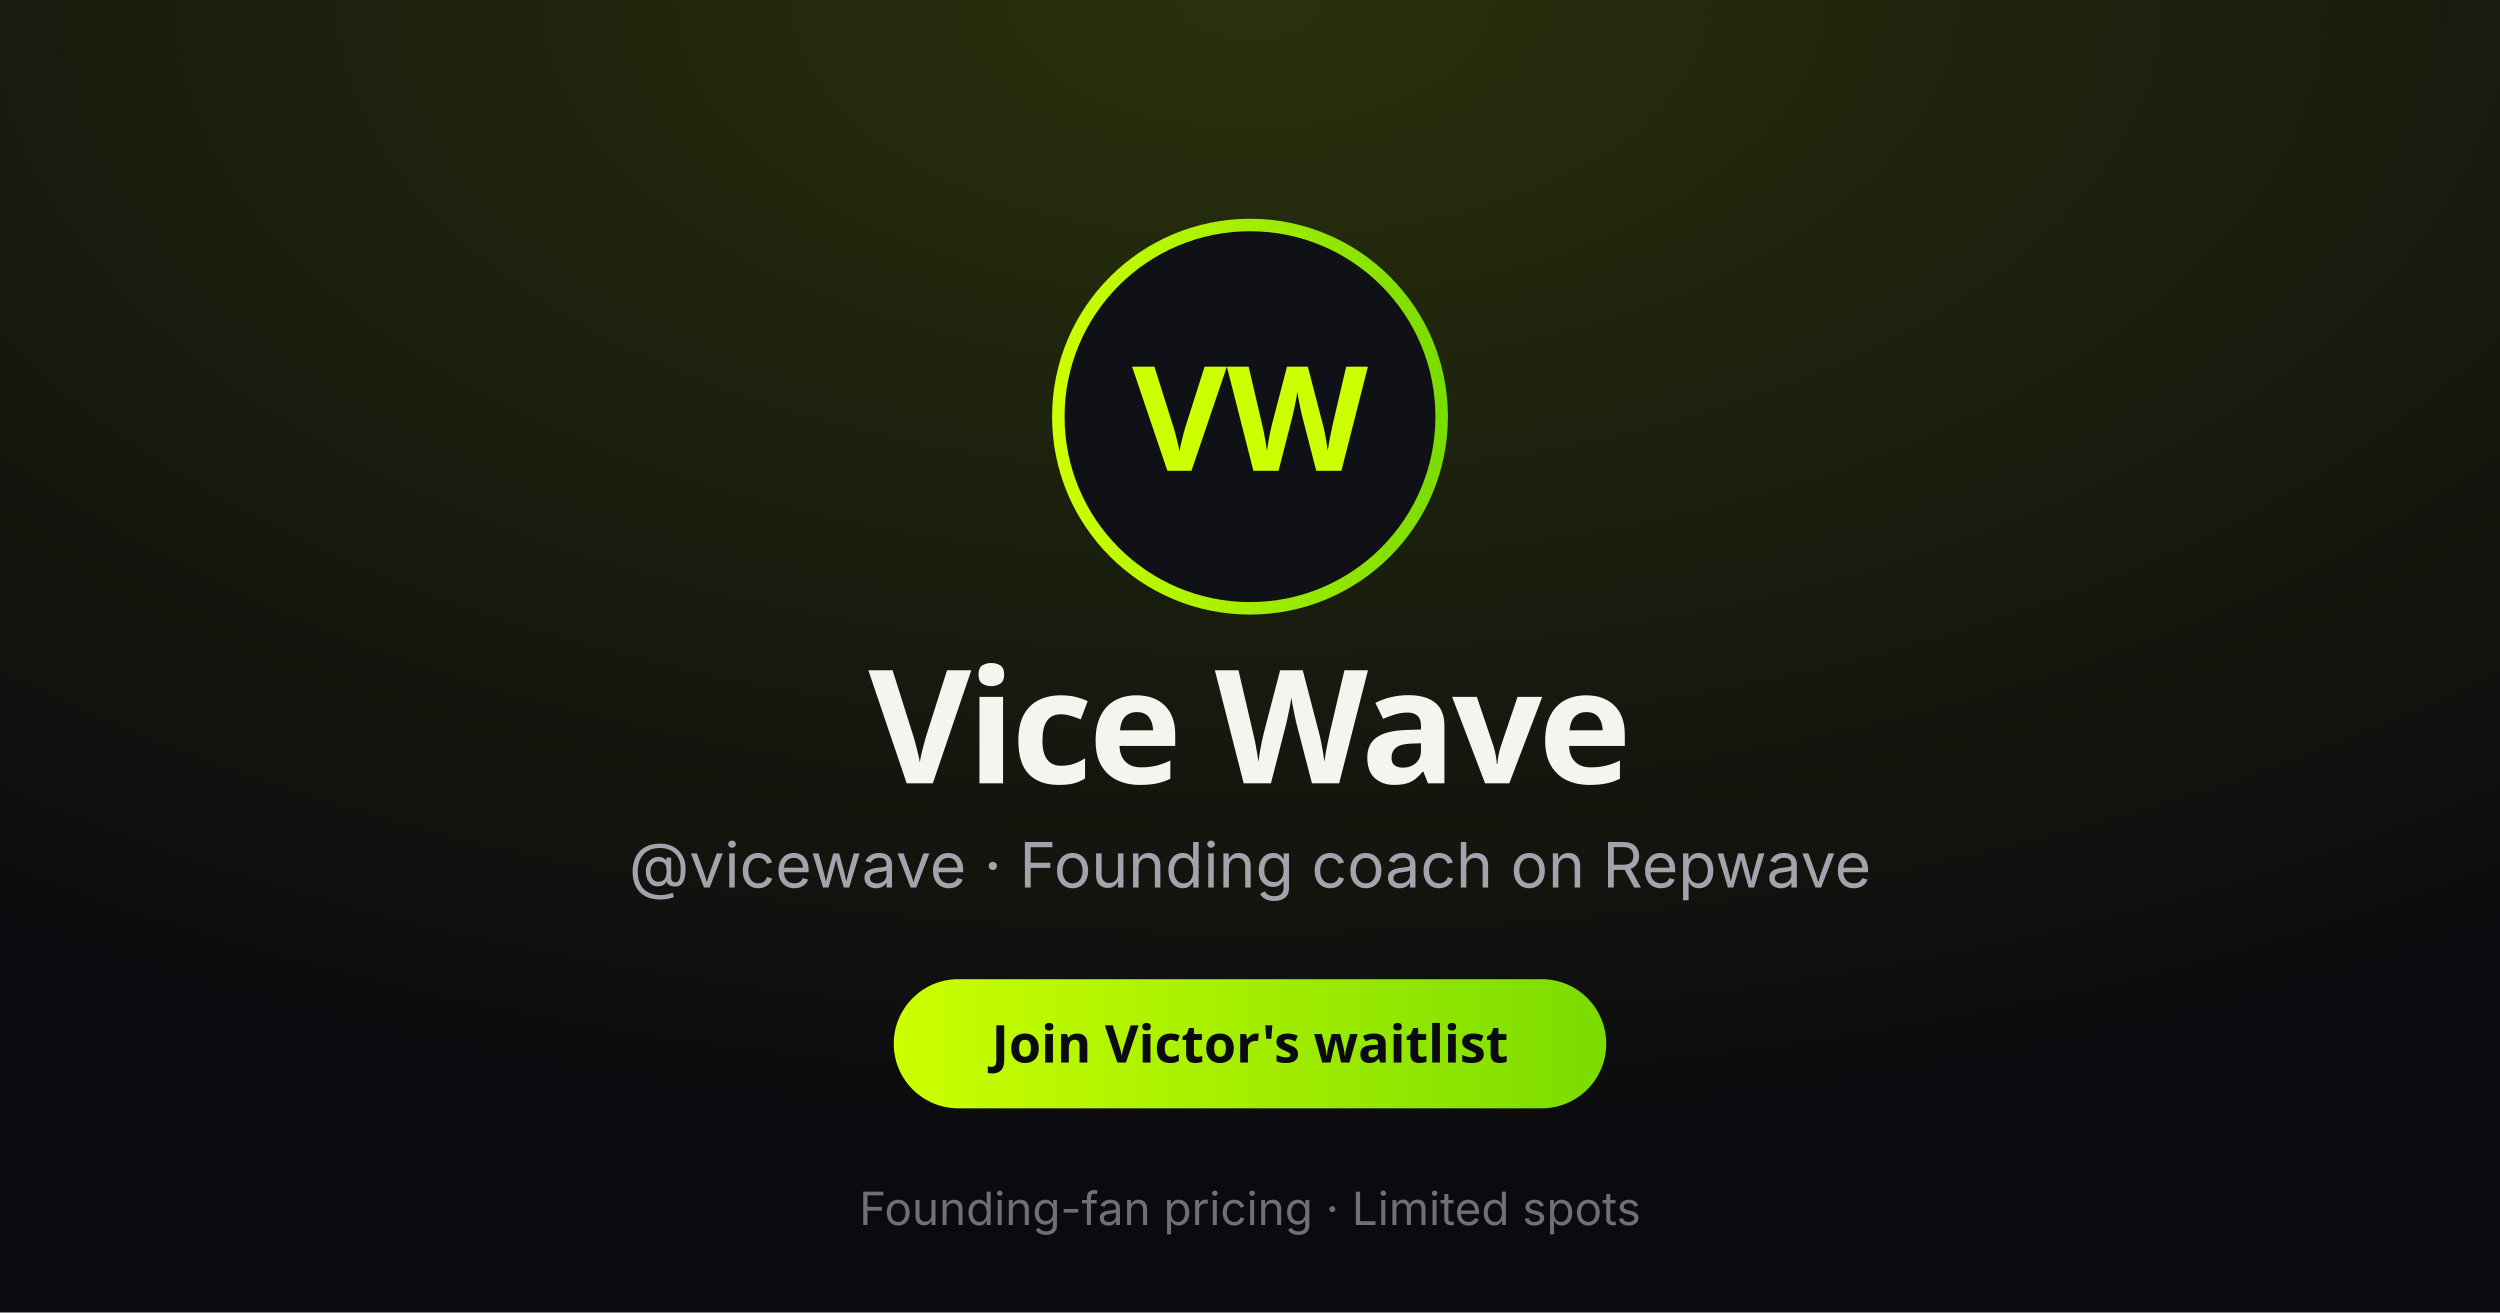
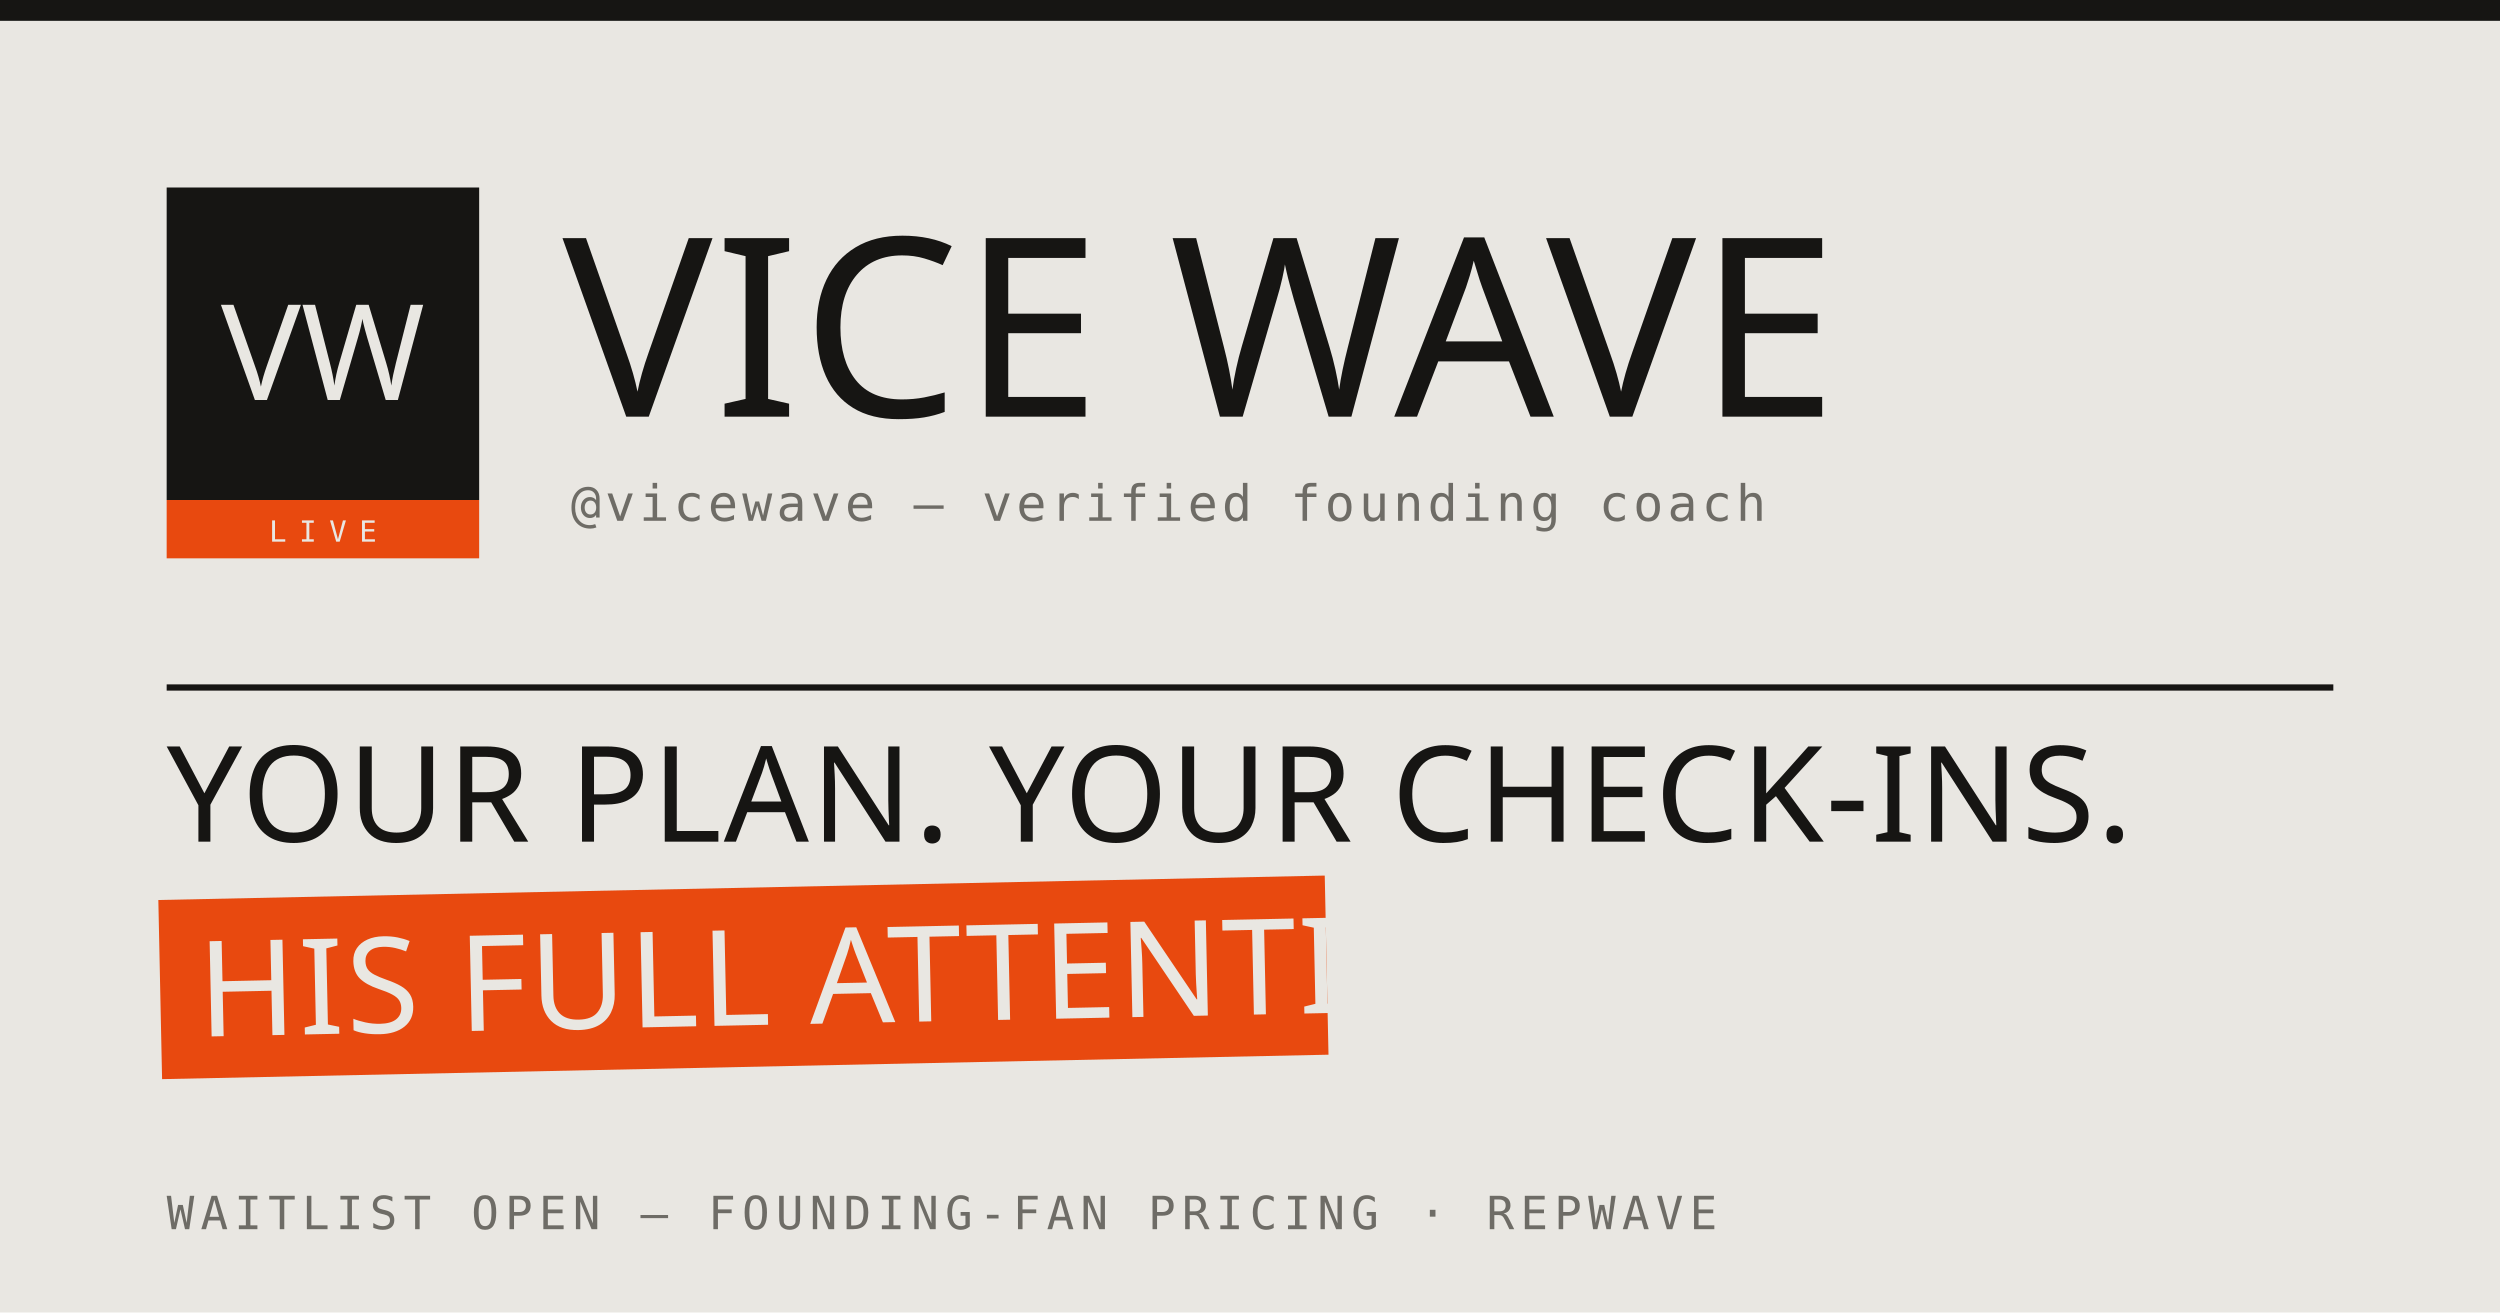
<svg xmlns="http://www.w3.org/2000/svg" viewBox="0 0 1200 630" width="1200" height="630">
-   <defs>
-     <linearGradient id="volt" x1="0" y1="0" x2="1" y2="0">
-       <stop offset="0" stop-color="#ccff00" />
-       <stop offset="1" stop-color="#7bdc00" />
-     </linearGradient>
-     <radialGradient id="glow" cx="0.5" cy="0" r="0.9">
-       <stop offset="0" stop-color="#ccff00" stop-opacity="0.16" />
-       <stop offset="1" stop-color="#ccff00" stop-opacity="0" />
-     </radialGradient>
-   </defs>
-   <rect width="1200" height="630" fill="#0a0a0f" />
-   <rect width="1200" height="630" fill="url(#glow)" />
-   <circle cx="600" cy="200" r="92" fill="#101017" stroke="url(#volt)" stroke-width="6" />
-   <text x="600" y="226" text-anchor="middle" font-family="'Archivo',sans-serif" font-size="70" font-weight="900" fill="#ccff00">VW</text>
-   <text x="600" y="376" text-anchor="middle" font-family="'Archivo',sans-serif" font-size="76" font-weight="900" fill="#f4f4f0" letter-spacing="-2">Vice Wave</text>
-   <text x="600" y="426" text-anchor="middle" font-family="'Inter',sans-serif" font-size="30" fill="#a3a3ad">@vicewave · Founding coach on Repwave</text>
-   <g transform="translate(429,470)">
-     <rect x="0" y="0" width="342" height="62" rx="31" fill="url(#volt)" />
-     <text x="171" y="40" text-anchor="middle" font-family="'Archivo',sans-serif" font-size="25" font-weight="800" fill="#0a0a0f">Join Victor's waitlist</text>
+   <rect width="1200" height="630" fill="#e9e7e2" />
+   <rect x="0" y="0" width="1200" height="10" fill="#161513" />
+   <g transform="translate(80,90)">
+     <rect x="0" y="0" width="150" height="150" fill="#161513" />
+     <text x="75" y="102" text-anchor="middle" font-family="'Anton','Arial Narrow',sans-serif" font-size="64" fill="#e9e7e2">VW</text>
+     <rect x="0" y="150" width="150" height="28" fill="#e8490f" />
+     <text x="75" y="170" text-anchor="middle" font-family="'IBM Plex Mono',monospace" font-size="14" fill="#e9e7e2" letter-spacing="6">LIVE</text>
  </g>
-   <text x="600" y="588" text-anchor="middle" font-family="'Inter',sans-serif" font-size="22" fill="#6f6f7a">Founding-fan pricing · Limited spots</text>
+   <text x="270" y="200" font-family="'Anton','Arial Narrow',sans-serif" font-size="120" fill="#161513" letter-spacing="1">VICE WAVE</text>
+   <text x="274" y="250" font-family="'IBM Plex Mono',monospace" font-size="24" fill="#6e6c66" letter-spacing="2">@vicewave — verified founding coach</text>
+   <line x1="80" y1="330" x2="1120" y2="330" stroke="#161513" stroke-width="3" />
+   <text x="80" y="404" font-family="'Anton','Arial Narrow',sans-serif" font-size="64" fill="#161513" letter-spacing="1">YOUR PLAN. YOUR CHECK-INS.</text>
+   <g transform="translate(76,432) rotate(-1.2)">
+     <rect x="0" y="0" width="560" height="86" fill="#e8490f" />
+     <text x="18" y="66" font-family="'Anton','Arial Narrow',sans-serif" font-size="64" fill="#e9e7e2" letter-spacing="1">HIS FULL ATTENTION.</text>
+   </g>
+   <text x="80" y="590" font-family="'IBM Plex Mono',monospace" font-size="22" fill="#6e6c66" letter-spacing="3">WAITLIST OPEN — FOUNDING-FAN PRICING · REPWAVE</text>
</svg>
